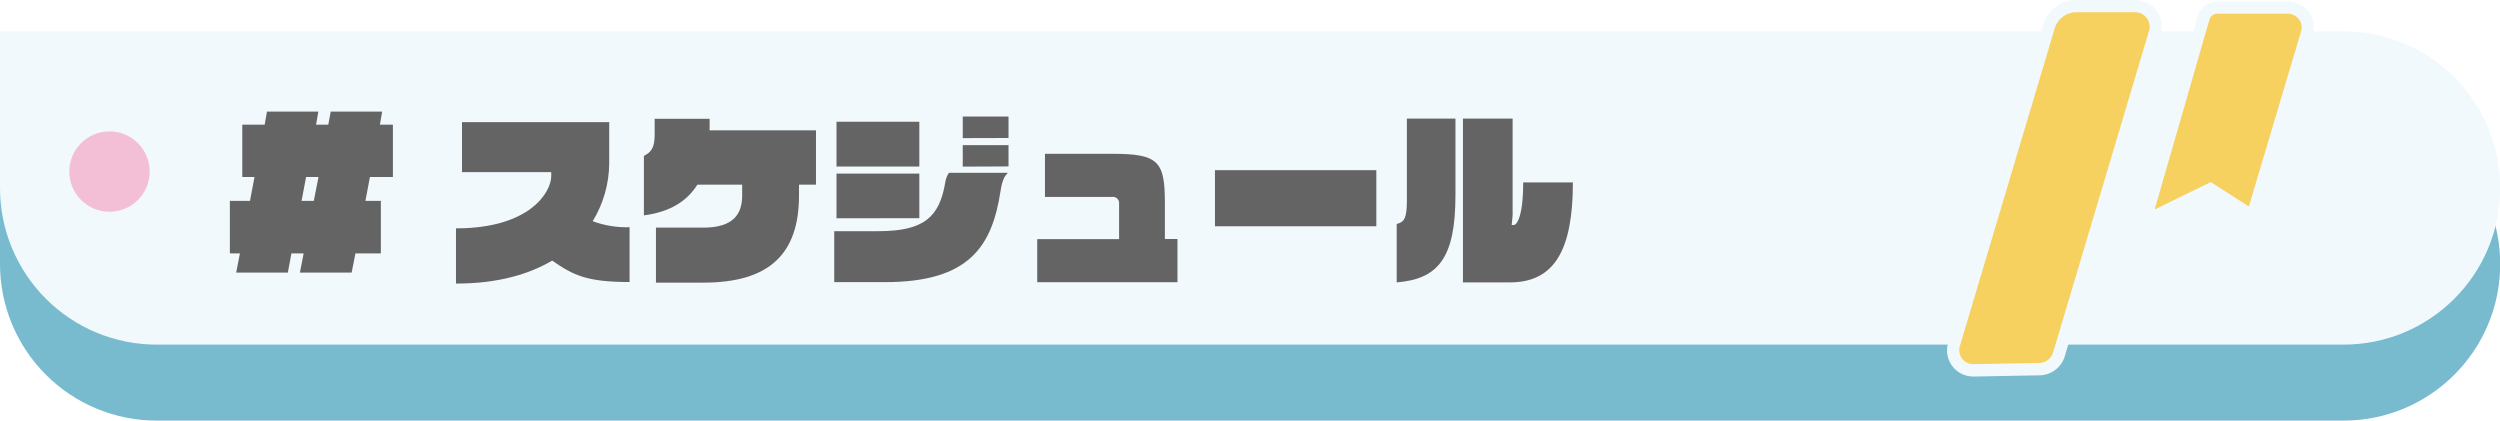
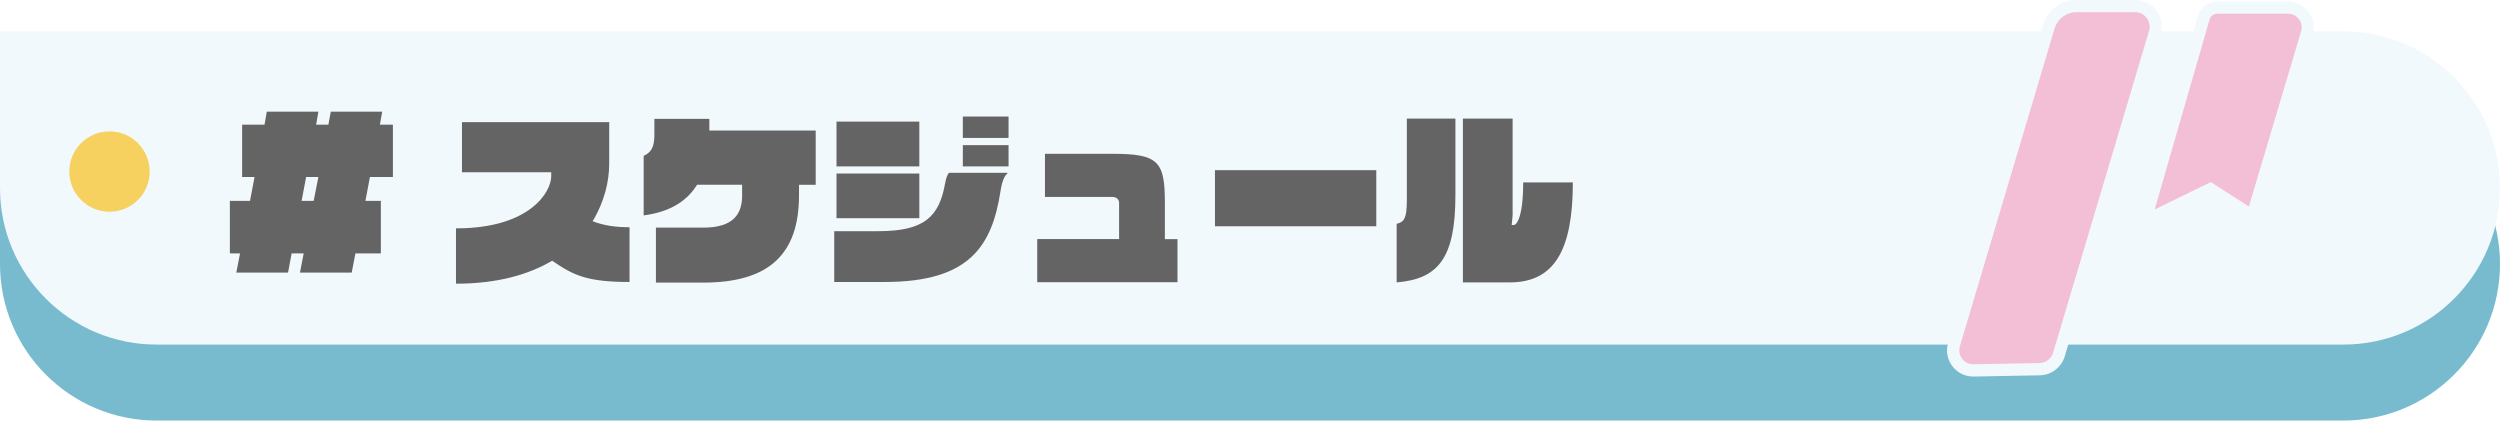
- <svg xmlns="http://www.w3.org/2000/svg" viewBox="0 0 613.95 103.29">
+ <svg xmlns="http://www.w3.org/2000/svg" id="_レイヤー_2" viewBox="0 0 613.95 103.29">
  <defs>
-     <style>.cls-1{fill:#78bbcf;}.cls-2{fill:#f2f9fd;}.cls-3{fill:#f2bfd7;}.cls-4{fill:#f7d15f;}.cls-5{fill:#656464;}</style>
+     <style>.cls-1{fill:#78bbcf;}.cls-2{fill:#f2bfd7;}.cls-3{fill:#656464;}.cls-4{fill:#f2f9fd;}.cls-5{fill:#f7d15f;}</style>
  </defs>
-   <g id="レイヤー_2" data-name="レイヤー 2">
-     <g id="もくじ">
-       <g id="スケジュール">
-         <path class="cls-1" d="M0,26.36H575.49A38.46,38.46,0,0,1,614,64.83v0a38.46,38.46,0,0,1-38.46,38.46h-537A38.46,38.46,0,0,1,0,64.83V26.36a0,0,0,0,1,0,0Z" />
-         <path class="cls-2" d="M0,7.7H575.49A38.46,38.46,0,0,1,614,46.17v0a38.46,38.46,0,0,1-38.46,38.46h-537A38.46,38.46,0,0,1,0,46.17V7.7a0,0,0,0,1,0,0Z" />
-         <circle class="cls-3" cx="26.89" cy="42.13" r="9.87" />
-         <path class="cls-4" d="M541.17,4.34a3.49,3.49,0,0,1,3.32-2.48h17.37a4.89,4.89,0,0,1,4.68,6.28l-13.4,44.92-10.32-6.63-16.07,7.85Z" />
-         <path class="cls-2" d="M561.86,3.36a3.38,3.38,0,0,1,3.24,4.35l-12.83,43-9.35-6-13.79,6.74L542.61,4.76a2,2,0,0,1,1.88-1.4h17.37m0-3H544.49a5,5,0,0,0-4.75,3.54l-13.5,46.72-1.87,6.49,6.07-3,12.28-6,7.93,5.1L554,55.4l1.14-3.83L568,8.57A6.37,6.37,0,0,0,561.86.36Z" />
-         <path class="cls-4" d="M484.58,91a4.93,4.93,0,0,1-4.73-6.34l23.29-78.1a7.1,7.1,0,0,1,6.75-5h14.46A5.06,5.06,0,0,1,529.2,8l-23.57,79a5.05,5.05,0,0,1-4.76,3.62Z" />
-         <path class="cls-2" d="M524.35,3a3.56,3.56,0,0,1,3.41,4.58l-23.57,79a3.57,3.57,0,0,1-3.35,2.55l-16.2.3h-.06a3.43,3.43,0,0,1-3.29-4.41L504.58,7a5.54,5.54,0,0,1,5.31-4h14.46m0-3H509.89a8.59,8.59,0,0,0-8.18,6.1L478.42,84.2a6.43,6.43,0,0,0,6.16,8.27h.12l16.2-.3a6.55,6.55,0,0,0,6.17-4.69l23.57-79A6.57,6.57,0,0,0,524.35,0Z" />
-         <path class="cls-5" d="M90.85,43.46l-1.11,5.87h3.79v12.9H87.29l-.93,4.71H73.65l.92-4.71h-3l-.88,4.71H58l.92-4.71H56.45V49.33h4.94l1.11-5.87h-3V30.61H65l.56-3.2H78.18l-.56,3.2h3l.6-3.2H93.85l-.55,3.2h3.19V43.46Zm-15.68,0-1.11,5.87h3l1.16-5.87Z" />
-         <path class="cls-5" d="M135.6,64c-5.73,3.38-13.4,5.64-23.62,5.64V56.08c18.26,0,23.39-9,23.39-12.81v-1H113.46V30h36.15V40.18a27.53,27.53,0,0,1-4.06,14.14,23.9,23.9,0,0,0,9.06,1.48V69.26C144.2,69.26,140.83,67.64,135.6,64Z" />
-         <path class="cls-5" d="M196.22,45.35V48c0,14.33-7.26,21.41-23.48,21.41H161.09V55.9h11.65c7.49,0,9.52-3.47,9.52-7.86V45.35h-11c-2.5,4-6.66,6.71-13.13,7.54V38.28c1.85-.92,2.64-2.08,2.64-5.22V29.17h13.5V32h26.12V45.35Z" />
-         <path class="cls-5" d="M245.7,47c-2.08,13.36-7.54,22.29-28.39,22.29H204.87V56.77h10.87c11.37,0,14.93-3.65,16.37-11.79a5.71,5.71,0,0,1,.92-2.54h14.38v.19C246.72,43.09,246.07,44.48,245.7,47Zm-40.27-6.1v-11h20.34v11Zm0,12.71V42.63h20.34V53.58Zm31-19.69V28.62h11.24v5.27Zm0,7V35.64h11.24v5.23Z" />
-         <path class="cls-5" d="M254.72,69.3V58.72h20.11V49.93a1.5,1.5,0,0,0-1.71-1.57h-16.5V37.77h16.5c11.28,0,12.95,1.76,12.95,11.93v9h3.09V69.3Z" />
-         <path class="cls-5" d="M298.37,55.57V41.79H338V55.57Z" />
-         <path class="cls-5" d="M343,69.35V55c1.85-.46,2.5-1.34,2.5-5.78V29.13h11.93V48C357.42,63.29,353.26,68.52,343,69.35ZM374.06,44.8v.09c0,8.69-1.71,10.36-2.26,10.36h-.56l.23-2.36V29.13h-12.2V69.35h11.51c10.91,0,15.49-7.86,15.49-24.55Zm12.21-.09v0Z" />
+   <g id="_もくじ">
+     <g id="_スケジュール">
+       <g>
+         <path class="cls-1" d="M0,26.36H575.49c21.23,0,38.46,17.23,38.46,38.46h0c0,21.23-17.23,38.46-38.46,38.46H38.46C17.23,103.29,0,86.05,0,64.83V26.36H0Z" />
+         <path class="cls-4" d="M0,7.7H575.49c21.23,0,38.46,17.23,38.46,38.46h0c0,21.23-17.23,38.46-38.46,38.46H38.46C17.23,84.63,0,67.4,0,46.17V7.7H0Z" />
+         <circle class="cls-5" cx="26.89" cy="42.13" r="9.87" />
+       </g>
+       <g>
+         <g>
+           <path class="cls-2" d="M529.13,52.95c-.35,0-.69-.12-.96-.35-.45-.38-.64-.99-.48-1.56l13.49-46.69c.44-1.47,1.8-2.48,3.32-2.48h17.37c1.56,0,2.98,.72,3.91,1.96,.93,1.25,1.21,2.82,.76,4.31l-12.83,43.01c-.13,.45-.47,.81-.92,.98-.17,.06-.35,.09-.52,.09-.28,0-.57-.08-.81-.24l-8.64-5.55-13.04,6.37c-.21,.1-.43,.15-.66,.15Z" />
+           <path class="cls-4" d="M561.86,3.36c2.26,0,3.89,2.18,3.24,4.35l-12.82,43.01-9.35-6.01-13.79,6.74,13.49-46.69c.25-.83,1.01-1.4,1.88-1.4h17.37m0-3h-17.37c-2.18,0-4.13,1.46-4.75,3.54l-13.49,46.72c-.33,1.14,.04,2.37,.95,3.13,.55,.46,1.24,.7,1.93,.7,.45,0,.9-.1,1.32-.3l12.28-6,7.93,5.1c.49,.31,1.05,.48,1.62,.48,.35,0,.7-.06,1.04-.19,.88-.33,1.56-1.05,1.83-1.96l12.82-43.01c.58-1.95,.22-4.01-1-5.64-1.22-1.63-3.08-2.57-5.12-2.57h0Z" />
+         </g>
+         <g>
+           <path class="cls-2" d="M484.58,90.97c-1.57,0-3.01-.72-3.95-1.98-.94-1.26-1.22-2.85-.77-4.35L503.14,6.53c.88-2.96,3.66-5.03,6.75-5.03h14.46c1.62,0,3.1,.74,4.06,2.04s1.25,2.93,.79,4.47l-23.57,79.04c-.63,2.12-2.54,3.57-4.76,3.62,0,0-16.29,.3-16.29,.3Z" />
+           <path class="cls-4" d="M524.35,3c2.38,0,4.1,2.3,3.42,4.58l-23.57,79.04c-.44,1.49-1.8,2.52-3.35,2.54l-16.2,.3s-.04,0-.07,0c-2.29,0-3.94-2.21-3.28-4.41L504.58,6.96c.7-2.35,2.86-3.96,5.31-3.96h14.46m0-3h-14.46c-3.75,0-7.11,2.51-8.18,6.1l-23.29,78.1c-.59,1.97-.22,4.04,1.01,5.68,1.23,1.64,3.1,2.59,5.15,2.59h.12s16.2-.3,16.2-.3c2.87-.05,5.35-1.94,6.17-4.69l23.57-79.04c.6-2.01,.22-4.12-1.03-5.8-1.25-1.68-3.17-2.64-5.26-2.64h0Z" />
+         </g>
+       </g>
+       <g>
+         <path class="cls-3" d="M90.85,43.46l-1.11,5.87h3.79v12.9h-6.24l-.92,4.72h-12.71l.92-4.72h-2.96l-.88,4.72h-12.71l.92-4.72h-2.5v-12.9h4.95l1.11-5.87h-3.05v-12.85h5.5l.56-3.19h12.67l-.55,3.19h3l.6-3.19h12.62l-.56,3.19h3.19v12.85h-5.64Zm-15.67,0l-1.11,5.87h2.96l1.16-5.87h-3.01Z" />
+         <path class="cls-3" d="M135.6,64.03c-5.73,3.38-13.41,5.64-23.62,5.64v-13.59c18.26,0,23.39-9.02,23.39-12.81v-.97h-21.92v-12.3h36.16v10.17c0,4.39-1.2,9.43-4.07,14.15,2.68,1.06,5.59,1.48,9.06,1.48v13.45c-10.4,0-13.78-1.62-19-5.22Z" />
+         <path class="cls-3" d="M196.22,45.35v2.64c0,14.33-7.26,21.41-23.49,21.41h-11.65v-13.5h11.65c7.49,0,9.52-3.47,9.52-7.86v-2.68h-11.05c-2.5,4.02-6.66,6.7-13.13,7.54v-14.61c1.85-.92,2.63-2.08,2.63-5.22v-3.88h13.5v2.87h26.12v13.32h-4.12Z" />
+         <path class="cls-3" d="M245.7,46.97c-2.08,13.36-7.54,22.28-28.39,22.28h-12.44v-12.48h10.87c11.37,0,14.93-3.65,16.37-11.79,.23-1.34,.55-2.03,.92-2.54h14.38v.18c-.69,.46-1.34,1.85-1.71,4.35Zm-40.27-6.1v-11h20.34v11h-20.34Zm0,12.71v-10.96h20.34v10.96h-20.34Zm31.02-19.7v-5.27h11.23v5.27h-11.23Zm0,6.98v-5.22h11.23v5.22h-11.23Z" />
+         <path class="cls-3" d="M254.72,69.3v-10.59h20.11v-8.78c0-.88-.51-1.57-1.71-1.57h-16.5v-10.59h16.5c11.28,0,12.95,1.76,12.95,11.93v9.02h3.1v10.59h-34.44Z" />
+         <path class="cls-3" d="M298.37,55.57v-13.78h39.62v13.78h-39.62Z" />
+         <path class="cls-3" d="M342.99,69.35v-14.38c1.85-.46,2.5-1.34,2.5-5.78V29.13h11.93v18.86c0,15.3-4.16,20.53-14.43,21.36Zm31.07-24.55v.09c0,8.69-1.71,10.36-2.26,10.36h-.56l.23-2.36V29.13h-12.21v40.22h11.51c10.91,0,15.49-7.86,15.49-24.55h-12.21Zm12.21-.09v0Z" />
      </g>
    </g>
  </g>
</svg>
